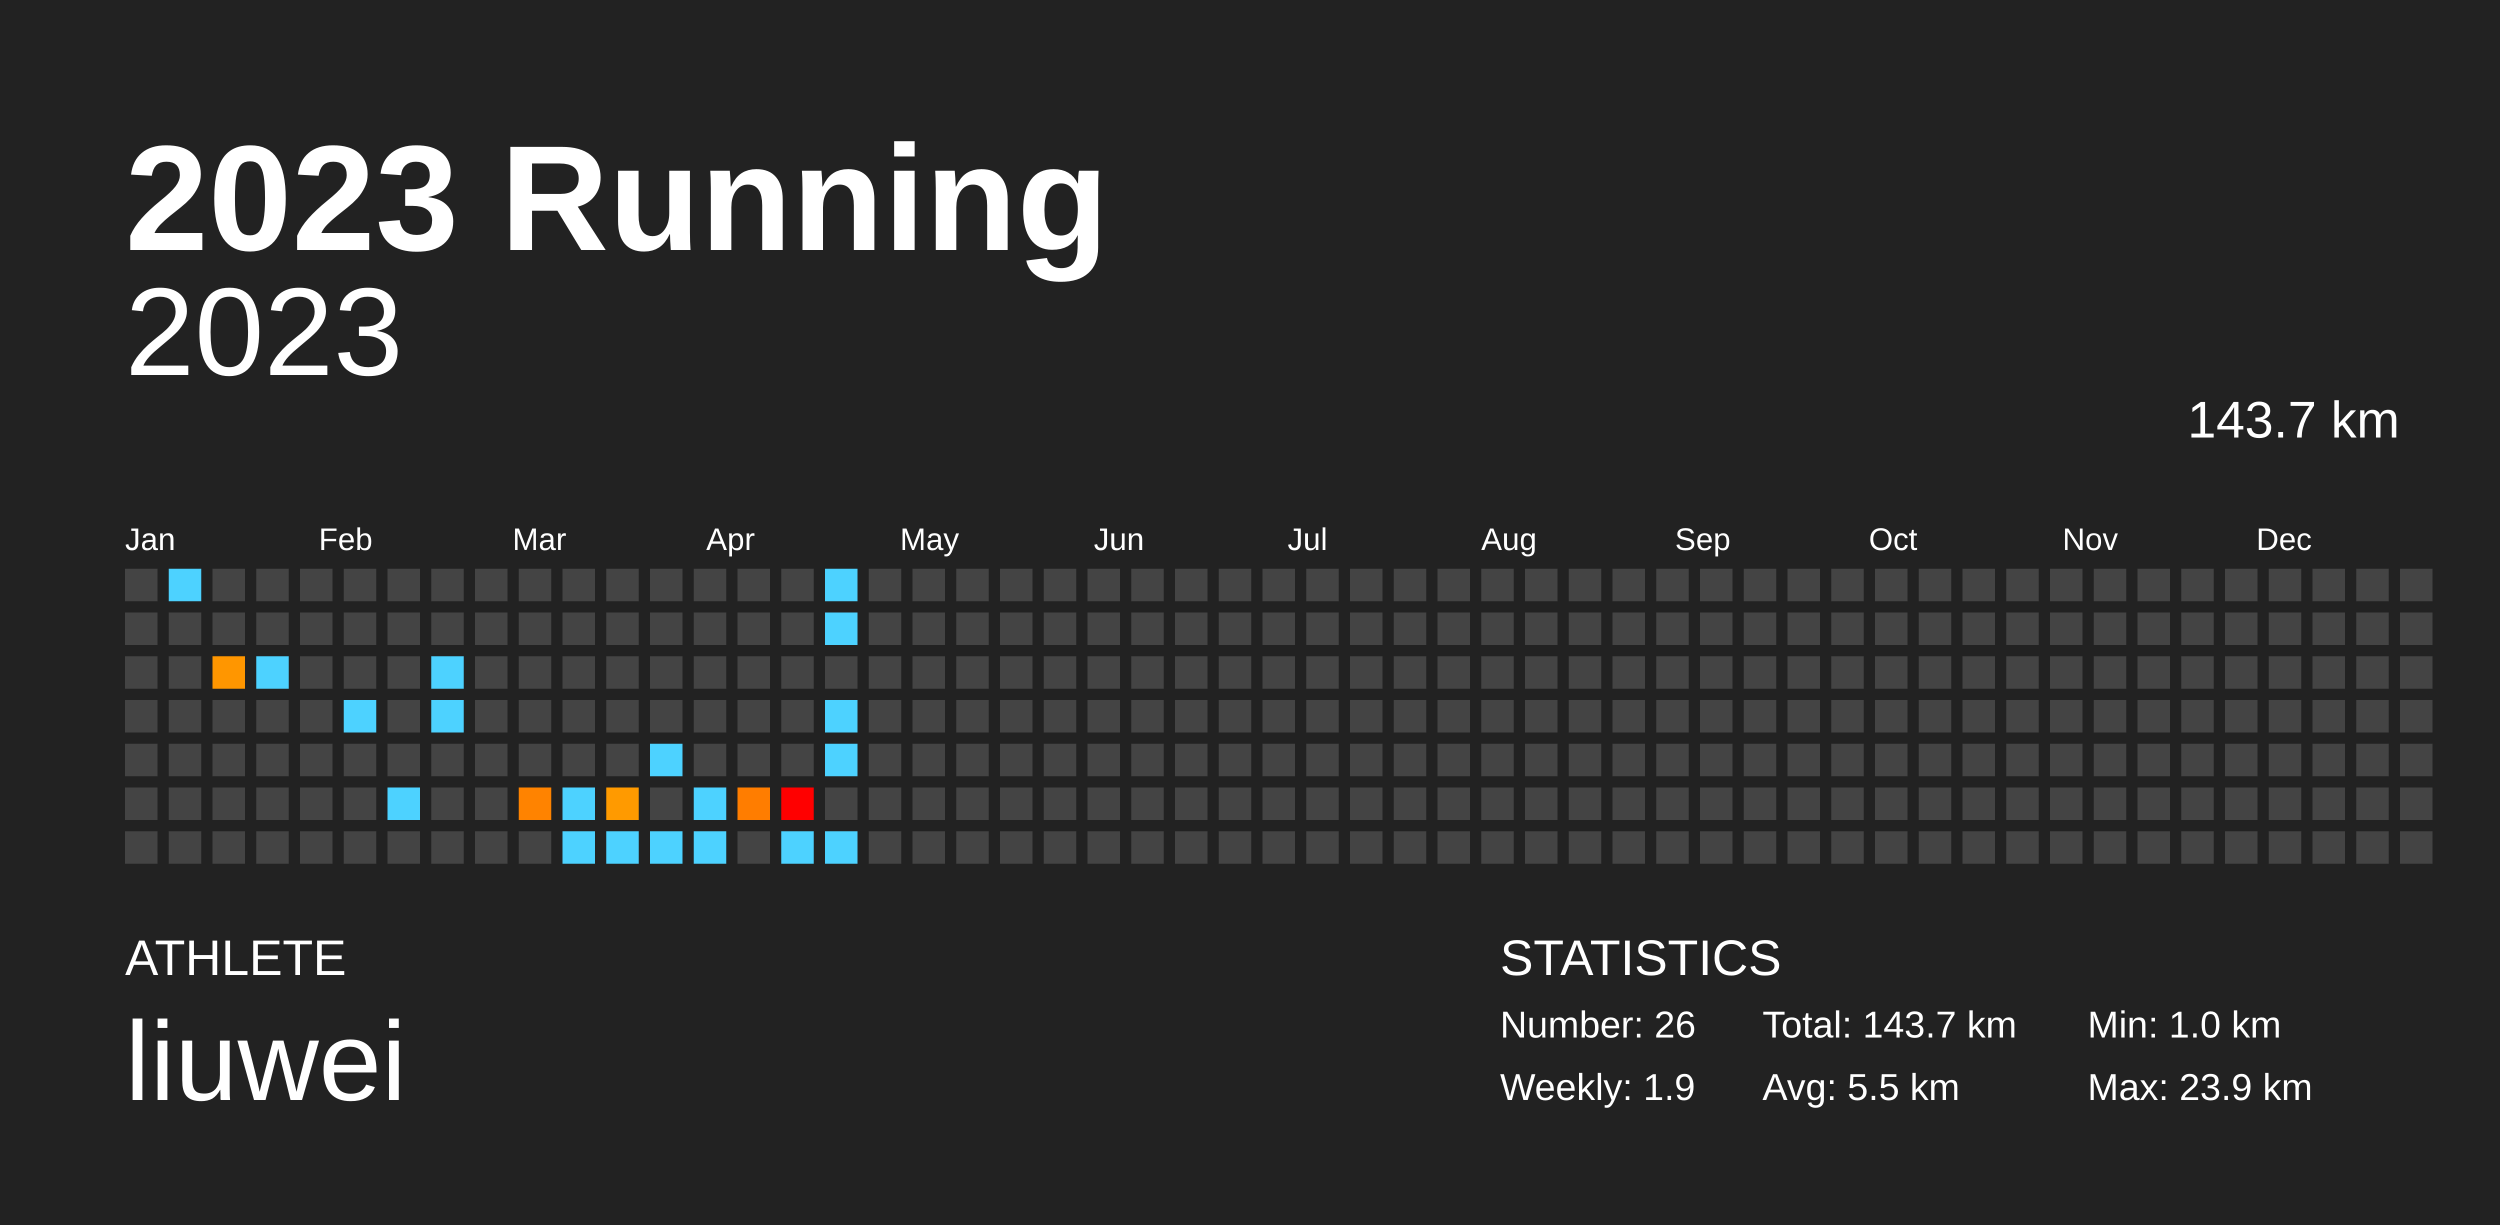
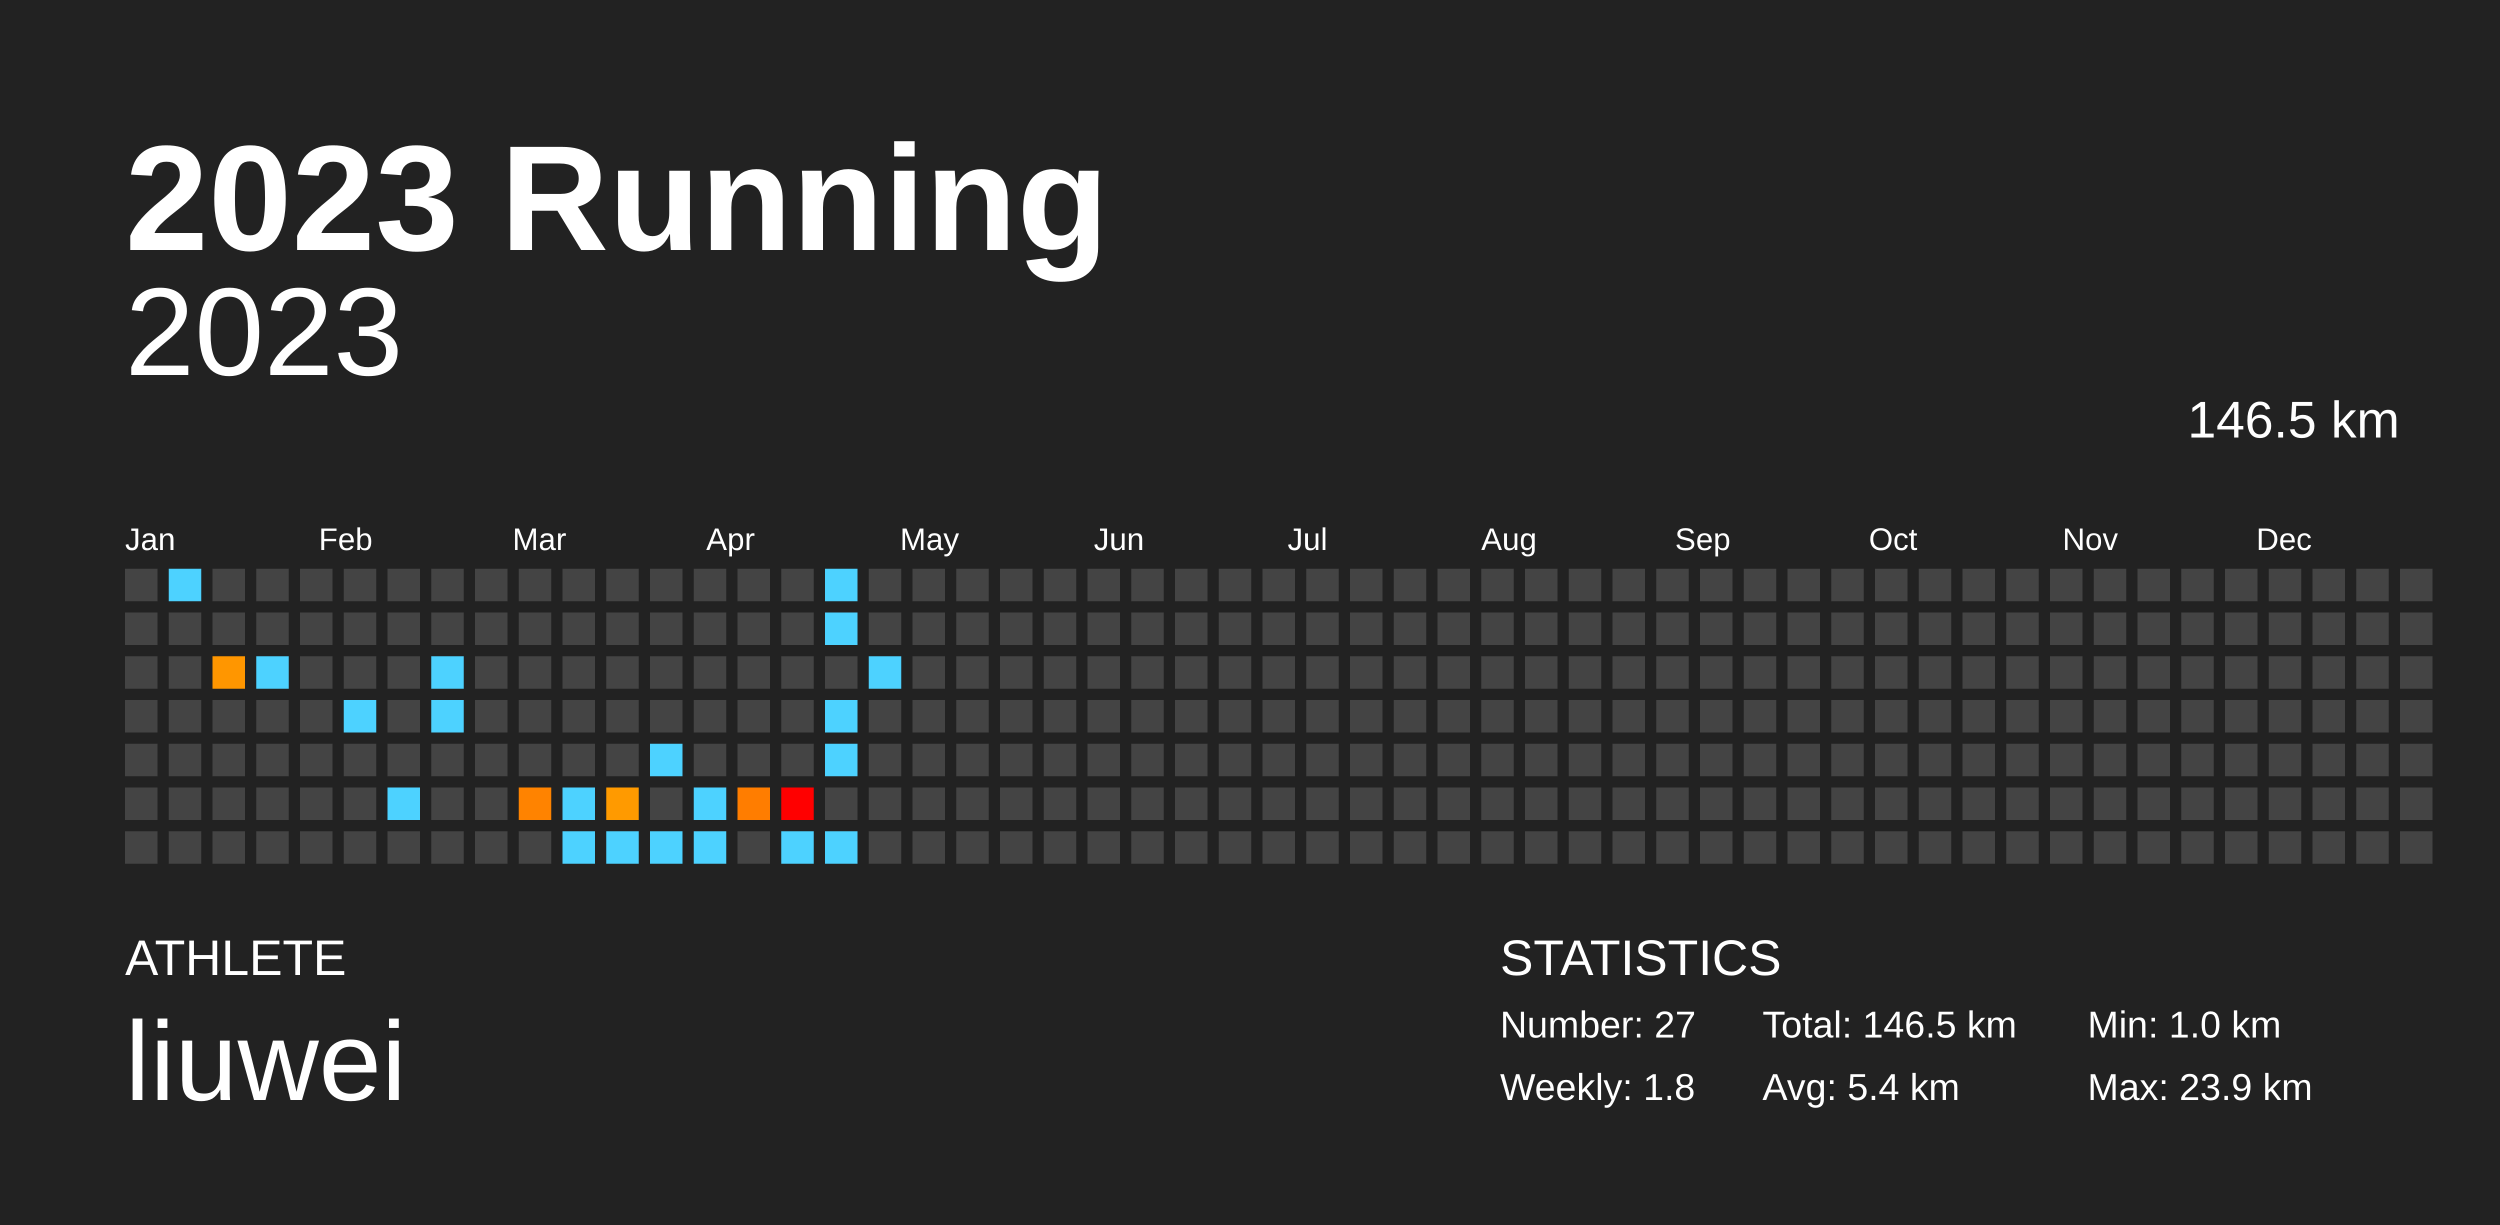
<svg xmlns="http://www.w3.org/2000/svg" baseProfile="full" height="98mm" version="1.1" viewBox="0,0,200,98" width="200mm">
  <defs />
  <rect fill="#222222" height="98" width="200" x="0" y="0" />
  <text fill="#FFFFFF" style="font-size:12px; font-family:Arial; font-weight:bold;" x="10" y="20">2023 Running</text>
  <text fill="#FFFFFF" style="font-size:4px; font-family:Arial" x="10" y="78">ATHLETE</text>
  <text fill="#FFFFFF" style="font-size:9px; font-family:Arial" x="10" y="88">liuwei</text>
  <text fill="#FFFFFF" style="font-size:4px; font-family:Arial" x="120" y="78">STATISTICS</text>
-   <text fill="#FFFFFF" style="font-size:3px; font-family:Arial" x="120" y="83">Number: 26</text>
-   <text fill="#FFFFFF" style="font-size:3px; font-family:Arial" x="120" y="88">Weekly: 1.9</text>
-   <text fill="#FFFFFF" style="font-size:3px; font-family:Arial" x="141" y="83">Total: 143.7 km</text>
-   <text fill="#FFFFFF" style="font-size:3px; font-family:Arial" x="141" y="88">Avg: 5.5 km</text>
+   <text fill="#FFFFFF" style="font-size:3px; font-family:Arial" x="120" y="83">Number: 27</text>
+   <text fill="#FFFFFF" style="font-size:3px; font-family:Arial" x="120" y="88">Weekly: 1.8</text>
+   <text fill="#FFFFFF" style="font-size:3px; font-family:Arial" x="141" y="83">Total: 146.5 km</text>
+   <text fill="#FFFFFF" style="font-size:3px; font-family:Arial" x="141" y="88">Avg: 5.4 km</text>
  <text fill="#FFFFFF" style="font-size:3px; font-family:Arial" x="167" y="83">Min: 1.0 km</text>
  <text fill="#FFFFFF" style="font-size:3px; font-family:Arial" x="167" y="88">Max: 23.9 km</text>
  <text alignment-baseline="hanging" fill="#FFFFFF" style="font-size:10.0px; font-family:Arial;" x="10" y="30">2023</text>
-   <text alignment-baseline="hanging" fill="#FFFFFF" style="font-size:4.125px; font-family:Arial;" x="175" y="35">143.7 km</text>
+   <text alignment-baseline="hanging" fill="#FFFFFF" style="font-size:4.125px; font-family:Arial;" x="175" y="35">146.5 km</text>
  <text fill="#FFFFFF" style="font-size:2.5px; font-family:Arial" x="10.0" y="44">Jan</text>
  <text fill="#FFFFFF" style="font-size:2.5px; font-family:Arial" x="25.5" y="44">Feb</text>
  <text fill="#FFFFFF" style="font-size:2.5px; font-family:Arial" x="41.0" y="44">Mar</text>
  <text fill="#FFFFFF" style="font-size:2.5px; font-family:Arial" x="56.5" y="44">Apr</text>
  <text fill="#FFFFFF" style="font-size:2.5px; font-family:Arial" x="72.0" y="44">May</text>
  <text fill="#FFFFFF" style="font-size:2.5px; font-family:Arial" x="87.5" y="44">Jun</text>
  <text fill="#FFFFFF" style="font-size:2.5px; font-family:Arial" x="103.0" y="44">Jul</text>
  <text fill="#FFFFFF" style="font-size:2.5px; font-family:Arial" x="118.5" y="44">Aug</text>
  <text fill="#FFFFFF" style="font-size:2.5px; font-family:Arial" x="134.0" y="44">Sep</text>
  <text fill="#FFFFFF" style="font-size:2.5px; font-family:Arial" x="149.5" y="44">Oct</text>
  <text fill="#FFFFFF" style="font-size:2.5px; font-family:Arial" x="165.0" y="44">Nov</text>
  <text fill="#FFFFFF" style="font-size:2.5px; font-family:Arial" x="180.5" y="44">Dec</text>
  <rect fill="#444444" height="2.6" width="2.6" x="10.0" y="45.5" />
  <rect fill="#444444" height="2.6" width="2.6" x="10.0" y="49.0" />
  <rect fill="#444444" height="2.6" width="2.6" x="10.0" y="52.5" />
  <rect fill="#444444" height="2.6" width="2.6" x="10.0" y="56.0" />
  <rect fill="#444444" height="2.6" width="2.6" x="10.0" y="59.5" />
  <rect fill="#444444" height="2.6" width="2.6" x="10.0" y="63.0" />
  <rect fill="#444444" height="2.6" width="2.6" x="10.0" y="66.5" />
  <rect fill="#4dd2ff" height="2.6" width="2.6" x="13.5" y="45.5" />
  <rect fill="#444444" height="2.6" width="2.6" x="13.5" y="49.0" />
  <rect fill="#444444" height="2.6" width="2.6" x="13.5" y="52.5" />
  <rect fill="#444444" height="2.6" width="2.6" x="13.5" y="56.0" />
  <rect fill="#444444" height="2.6" width="2.6" x="13.5" y="59.5" />
  <rect fill="#444444" height="2.6" width="2.6" x="13.5" y="63.0" />
  <rect fill="#444444" height="2.6" width="2.6" x="13.5" y="66.5" />
  <rect fill="#444444" height="2.6" width="2.6" x="17.0" y="45.5" />
  <rect fill="#444444" height="2.6" width="2.6" x="17.0" y="49.0" />
  <rect fill="#ff9600" height="2.6" width="2.6" x="17.0" y="52.5" />
  <rect fill="#444444" height="2.6" width="2.6" x="17.0" y="56.0" />
  <rect fill="#444444" height="2.6" width="2.6" x="17.0" y="59.5" />
  <rect fill="#444444" height="2.6" width="2.6" x="17.0" y="63.0" />
  <rect fill="#444444" height="2.6" width="2.6" x="17.0" y="66.5" />
  <rect fill="#444444" height="2.6" width="2.6" x="20.5" y="45.5" />
  <rect fill="#444444" height="2.6" width="2.6" x="20.5" y="49.0" />
  <rect fill="#4dd2ff" height="2.6" width="2.6" x="20.5" y="52.5" />
  <rect fill="#444444" height="2.6" width="2.6" x="20.5" y="56.0" />
  <rect fill="#444444" height="2.6" width="2.6" x="20.5" y="59.5" />
  <rect fill="#444444" height="2.6" width="2.6" x="20.5" y="63.0" />
  <rect fill="#444444" height="2.6" width="2.6" x="20.5" y="66.5" />
  <rect fill="#444444" height="2.6" width="2.6" x="24.0" y="45.5" />
  <rect fill="#444444" height="2.6" width="2.6" x="24.0" y="49.0" />
  <rect fill="#444444" height="2.6" width="2.6" x="24.0" y="52.5" />
  <rect fill="#444444" height="2.6" width="2.6" x="24.0" y="56.0" />
  <rect fill="#444444" height="2.6" width="2.6" x="24.0" y="59.5" />
  <rect fill="#444444" height="2.6" width="2.6" x="24.0" y="63.0" />
  <rect fill="#444444" height="2.6" width="2.6" x="24.0" y="66.5" />
  <rect fill="#444444" height="2.6" width="2.6" x="27.5" y="45.5" />
  <rect fill="#444444" height="2.6" width="2.6" x="27.5" y="49.0" />
  <rect fill="#444444" height="2.6" width="2.6" x="27.5" y="52.5" />
  <rect fill="#4dd2ff" height="2.6" width="2.6" x="27.5" y="56.0" />
  <rect fill="#444444" height="2.6" width="2.6" x="27.5" y="59.5" />
  <rect fill="#444444" height="2.6" width="2.6" x="27.5" y="63.0" />
  <rect fill="#444444" height="2.6" width="2.6" x="27.5" y="66.5" />
  <rect fill="#444444" height="2.6" width="2.6" x="31.0" y="45.5" />
  <rect fill="#444444" height="2.6" width="2.6" x="31.0" y="49.0" />
  <rect fill="#444444" height="2.6" width="2.6" x="31.0" y="52.5" />
  <rect fill="#444444" height="2.6" width="2.6" x="31.0" y="56.0" />
  <rect fill="#444444" height="2.6" width="2.6" x="31.0" y="59.5" />
  <rect fill="#4dd2ff" height="2.6" width="2.6" x="31.0" y="63.0" />
  <rect fill="#444444" height="2.6" width="2.6" x="31.0" y="66.5" />
  <rect fill="#444444" height="2.6" width="2.6" x="34.5" y="45.5" />
  <rect fill="#444444" height="2.6" width="2.6" x="34.5" y="49.0" />
  <rect fill="#4dd2ff" height="2.6" width="2.6" x="34.5" y="52.5" />
  <rect fill="#4dd2ff" height="2.6" width="2.6" x="34.5" y="56.0" />
  <rect fill="#444444" height="2.6" width="2.6" x="34.5" y="59.5" />
  <rect fill="#444444" height="2.6" width="2.6" x="34.5" y="63.0" />
  <rect fill="#444444" height="2.6" width="2.6" x="34.5" y="66.5" />
  <rect fill="#444444" height="2.6" width="2.6" x="38.0" y="45.5" />
  <rect fill="#444444" height="2.6" width="2.6" x="38.0" y="49.0" />
  <rect fill="#444444" height="2.6" width="2.6" x="38.0" y="52.5" />
  <rect fill="#444444" height="2.6" width="2.6" x="38.0" y="56.0" />
  <rect fill="#444444" height="2.6" width="2.6" x="38.0" y="59.5" />
  <rect fill="#444444" height="2.6" width="2.6" x="38.0" y="63.0" />
  <rect fill="#444444" height="2.6" width="2.6" x="38.0" y="66.5" />
  <rect fill="#444444" height="2.6" width="2.6" x="41.5" y="45.5" />
  <rect fill="#444444" height="2.6" width="2.6" x="41.5" y="49.0" />
  <rect fill="#444444" height="2.6" width="2.6" x="41.5" y="52.5" />
  <rect fill="#444444" height="2.6" width="2.6" x="41.5" y="56.0" />
  <rect fill="#444444" height="2.6" width="2.6" x="41.5" y="59.5" />
  <rect fill="#ff8300" height="2.6" width="2.6" x="41.5" y="63.0" />
  <rect fill="#444444" height="2.6" width="2.6" x="41.5" y="66.5" />
  <rect fill="#444444" height="2.6" width="2.6" x="45.0" y="45.5" />
  <rect fill="#444444" height="2.6" width="2.6" x="45.0" y="49.0" />
  <rect fill="#444444" height="2.6" width="2.6" x="45.0" y="52.5" />
  <rect fill="#444444" height="2.6" width="2.6" x="45.0" y="56.0" />
  <rect fill="#444444" height="2.6" width="2.6" x="45.0" y="59.5" />
  <rect fill="#4dd2ff" height="2.6" width="2.6" x="45.0" y="63.0" />
  <rect fill="#4dd2ff" height="2.6" width="2.6" x="45.0" y="66.5" />
  <rect fill="#444444" height="2.6" width="2.6" x="48.5" y="45.5" />
  <rect fill="#444444" height="2.6" width="2.6" x="48.5" y="49.0" />
  <rect fill="#444444" height="2.6" width="2.6" x="48.5" y="52.5" />
  <rect fill="#444444" height="2.6" width="2.6" x="48.5" y="56.0" />
  <rect fill="#444444" height="2.6" width="2.6" x="48.5" y="59.5" />
  <rect fill="#ff9a00" height="2.6" width="2.6" x="48.5" y="63.0" />
  <rect fill="#4dd2ff" height="2.6" width="2.6" x="48.5" y="66.5" />
  <rect fill="#444444" height="2.6" width="2.6" x="52.0" y="45.5" />
  <rect fill="#444444" height="2.6" width="2.6" x="52.0" y="49.0" />
  <rect fill="#444444" height="2.6" width="2.6" x="52.0" y="52.5" />
  <rect fill="#444444" height="2.6" width="2.6" x="52.0" y="56.0" />
  <rect fill="#4dd2ff" height="2.6" width="2.6" x="52.0" y="59.5" />
  <rect fill="#444444" height="2.6" width="2.6" x="52.0" y="63.0" />
  <rect fill="#4dd2ff" height="2.6" width="2.6" x="52.0" y="66.5" />
  <rect fill="#444444" height="2.6" width="2.6" x="55.5" y="45.5" />
  <rect fill="#444444" height="2.6" width="2.6" x="55.5" y="49.0" />
  <rect fill="#444444" height="2.6" width="2.6" x="55.5" y="52.5" />
  <rect fill="#444444" height="2.6" width="2.6" x="55.5" y="56.0" />
  <rect fill="#444444" height="2.6" width="2.6" x="55.5" y="59.5" />
  <rect fill="#4dd2ff" height="2.6" width="2.6" x="55.5" y="63.0" />
  <rect fill="#4dd2ff" height="2.6" width="2.6" x="55.5" y="66.5" />
  <rect fill="#444444" height="2.6" width="2.6" x="59.0" y="45.5" />
  <rect fill="#444444" height="2.6" width="2.6" x="59.0" y="49.0" />
  <rect fill="#444444" height="2.6" width="2.6" x="59.0" y="52.5" />
  <rect fill="#444444" height="2.6" width="2.6" x="59.0" y="56.0" />
  <rect fill="#444444" height="2.6" width="2.6" x="59.0" y="59.5" />
  <rect fill="#ff7d00" height="2.6" width="2.6" x="59.0" y="63.0" />
  <rect fill="#444444" height="2.6" width="2.6" x="59.0" y="66.5" />
  <rect fill="#444444" height="2.6" width="2.6" x="62.5" y="45.5" />
  <rect fill="#444444" height="2.6" width="2.6" x="62.5" y="49.0" />
  <rect fill="#444444" height="2.6" width="2.6" x="62.5" y="52.5" />
  <rect fill="#444444" height="2.6" width="2.6" x="62.5" y="56.0" />
  <rect fill="#444444" height="2.6" width="2.6" x="62.5" y="59.5" />
  <rect fill="red" height="2.6" width="2.6" x="62.5" y="63.0" />
  <rect fill="#4dd2ff" height="2.6" width="2.6" x="62.5" y="66.5" />
  <rect fill="#4dd2ff" height="2.6" width="2.6" x="66.0" y="45.5" />
  <rect fill="#4dd2ff" height="2.6" width="2.6" x="66.0" y="49.0" />
  <rect fill="#444444" height="2.6" width="2.6" x="66.0" y="52.5" />
  <rect fill="#4dd2ff" height="2.6" width="2.6" x="66.0" y="56.0" />
  <rect fill="#4dd2ff" height="2.6" width="2.6" x="66.0" y="59.5" />
  <rect fill="#444444" height="2.6" width="2.6" x="66.0" y="63.0" />
  <rect fill="#4dd2ff" height="2.6" width="2.6" x="66.0" y="66.5" />
  <rect fill="#444444" height="2.6" width="2.6" x="69.5" y="45.5" />
  <rect fill="#444444" height="2.6" width="2.6" x="69.5" y="49.0" />
-   <rect fill="#444444" height="2.6" width="2.6" x="69.5" y="52.5" />
+   <rect fill="#4dd2ff" height="2.6" width="2.6" x="69.5" y="52.5" />
  <rect fill="#444444" height="2.6" width="2.6" x="69.5" y="56.0" />
  <rect fill="#444444" height="2.6" width="2.6" x="69.5" y="59.5" />
  <rect fill="#444444" height="2.6" width="2.6" x="69.5" y="63.0" />
  <rect fill="#444444" height="2.6" width="2.6" x="69.5" y="66.5" />
  <rect fill="#444444" height="2.6" width="2.6" x="73.0" y="45.5" />
  <rect fill="#444444" height="2.6" width="2.6" x="73.0" y="49.0" />
  <rect fill="#444444" height="2.6" width="2.6" x="73.0" y="52.5" />
  <rect fill="#444444" height="2.6" width="2.6" x="73.0" y="56.0" />
  <rect fill="#444444" height="2.6" width="2.6" x="73.0" y="59.5" />
  <rect fill="#444444" height="2.6" width="2.6" x="73.0" y="63.0" />
  <rect fill="#444444" height="2.6" width="2.6" x="73.0" y="66.5" />
  <rect fill="#444444" height="2.6" width="2.6" x="76.5" y="45.5" />
  <rect fill="#444444" height="2.6" width="2.6" x="76.5" y="49.0" />
  <rect fill="#444444" height="2.6" width="2.6" x="76.5" y="52.5" />
  <rect fill="#444444" height="2.6" width="2.6" x="76.5" y="56.0" />
  <rect fill="#444444" height="2.6" width="2.6" x="76.5" y="59.5" />
  <rect fill="#444444" height="2.6" width="2.6" x="76.5" y="63.0" />
  <rect fill="#444444" height="2.6" width="2.6" x="76.5" y="66.5" />
  <rect fill="#444444" height="2.6" width="2.6" x="80.0" y="45.5" />
  <rect fill="#444444" height="2.6" width="2.6" x="80.0" y="49.0" />
  <rect fill="#444444" height="2.6" width="2.6" x="80.0" y="52.5" />
  <rect fill="#444444" height="2.6" width="2.6" x="80.0" y="56.0" />
  <rect fill="#444444" height="2.6" width="2.6" x="80.0" y="59.5" />
  <rect fill="#444444" height="2.6" width="2.6" x="80.0" y="63.0" />
  <rect fill="#444444" height="2.6" width="2.6" x="80.0" y="66.5" />
  <rect fill="#444444" height="2.6" width="2.6" x="83.5" y="45.5" />
  <rect fill="#444444" height="2.6" width="2.6" x="83.5" y="49.0" />
  <rect fill="#444444" height="2.6" width="2.6" x="83.5" y="52.5" />
  <rect fill="#444444" height="2.6" width="2.6" x="83.5" y="56.0" />
  <rect fill="#444444" height="2.6" width="2.6" x="83.5" y="59.5" />
  <rect fill="#444444" height="2.6" width="2.6" x="83.5" y="63.0" />
  <rect fill="#444444" height="2.6" width="2.6" x="83.5" y="66.5" />
  <rect fill="#444444" height="2.6" width="2.6" x="87.0" y="45.5" />
  <rect fill="#444444" height="2.6" width="2.6" x="87.0" y="49.0" />
  <rect fill="#444444" height="2.6" width="2.6" x="87.0" y="52.5" />
  <rect fill="#444444" height="2.6" width="2.6" x="87.0" y="56.0" />
  <rect fill="#444444" height="2.6" width="2.6" x="87.0" y="59.5" />
  <rect fill="#444444" height="2.6" width="2.6" x="87.0" y="63.0" />
  <rect fill="#444444" height="2.6" width="2.6" x="87.0" y="66.5" />
  <rect fill="#444444" height="2.6" width="2.6" x="90.5" y="45.5" />
  <rect fill="#444444" height="2.6" width="2.6" x="90.5" y="49.0" />
  <rect fill="#444444" height="2.6" width="2.6" x="90.5" y="52.5" />
  <rect fill="#444444" height="2.6" width="2.6" x="90.5" y="56.0" />
  <rect fill="#444444" height="2.6" width="2.6" x="90.5" y="59.5" />
  <rect fill="#444444" height="2.6" width="2.6" x="90.5" y="63.0" />
  <rect fill="#444444" height="2.6" width="2.6" x="90.5" y="66.5" />
  <rect fill="#444444" height="2.6" width="2.6" x="94.0" y="45.5" />
  <rect fill="#444444" height="2.6" width="2.6" x="94.0" y="49.0" />
  <rect fill="#444444" height="2.6" width="2.6" x="94.0" y="52.5" />
  <rect fill="#444444" height="2.6" width="2.6" x="94.0" y="56.0" />
  <rect fill="#444444" height="2.6" width="2.6" x="94.0" y="59.5" />
  <rect fill="#444444" height="2.6" width="2.6" x="94.0" y="63.0" />
  <rect fill="#444444" height="2.6" width="2.6" x="94.0" y="66.5" />
  <rect fill="#444444" height="2.6" width="2.6" x="97.5" y="45.5" />
  <rect fill="#444444" height="2.6" width="2.6" x="97.5" y="49.0" />
  <rect fill="#444444" height="2.6" width="2.6" x="97.5" y="52.5" />
  <rect fill="#444444" height="2.6" width="2.6" x="97.5" y="56.0" />
  <rect fill="#444444" height="2.6" width="2.6" x="97.5" y="59.5" />
  <rect fill="#444444" height="2.6" width="2.6" x="97.5" y="63.0" />
  <rect fill="#444444" height="2.6" width="2.6" x="97.5" y="66.5" />
  <rect fill="#444444" height="2.6" width="2.6" x="101.0" y="45.5" />
  <rect fill="#444444" height="2.6" width="2.6" x="101.0" y="49.0" />
  <rect fill="#444444" height="2.6" width="2.6" x="101.0" y="52.5" />
  <rect fill="#444444" height="2.6" width="2.6" x="101.0" y="56.0" />
  <rect fill="#444444" height="2.6" width="2.6" x="101.0" y="59.5" />
  <rect fill="#444444" height="2.6" width="2.6" x="101.0" y="63.0" />
  <rect fill="#444444" height="2.6" width="2.6" x="101.0" y="66.5" />
  <rect fill="#444444" height="2.6" width="2.6" x="104.5" y="45.5" />
  <rect fill="#444444" height="2.6" width="2.6" x="104.5" y="49.0" />
  <rect fill="#444444" height="2.6" width="2.6" x="104.5" y="52.5" />
  <rect fill="#444444" height="2.6" width="2.6" x="104.5" y="56.0" />
  <rect fill="#444444" height="2.6" width="2.6" x="104.5" y="59.5" />
  <rect fill="#444444" height="2.6" width="2.6" x="104.5" y="63.0" />
  <rect fill="#444444" height="2.6" width="2.6" x="104.5" y="66.5" />
  <rect fill="#444444" height="2.6" width="2.6" x="108.0" y="45.5" />
  <rect fill="#444444" height="2.6" width="2.6" x="108.0" y="49.0" />
  <rect fill="#444444" height="2.6" width="2.6" x="108.0" y="52.5" />
  <rect fill="#444444" height="2.6" width="2.6" x="108.0" y="56.0" />
  <rect fill="#444444" height="2.6" width="2.6" x="108.0" y="59.5" />
  <rect fill="#444444" height="2.6" width="2.6" x="108.0" y="63.0" />
  <rect fill="#444444" height="2.6" width="2.6" x="108.0" y="66.5" />
  <rect fill="#444444" height="2.6" width="2.6" x="111.5" y="45.5" />
  <rect fill="#444444" height="2.6" width="2.6" x="111.5" y="49.0" />
  <rect fill="#444444" height="2.6" width="2.6" x="111.5" y="52.5" />
  <rect fill="#444444" height="2.6" width="2.6" x="111.5" y="56.0" />
  <rect fill="#444444" height="2.6" width="2.6" x="111.5" y="59.5" />
  <rect fill="#444444" height="2.6" width="2.6" x="111.5" y="63.0" />
  <rect fill="#444444" height="2.6" width="2.6" x="111.5" y="66.5" />
  <rect fill="#444444" height="2.6" width="2.6" x="115.0" y="45.5" />
  <rect fill="#444444" height="2.6" width="2.6" x="115.0" y="49.0" />
  <rect fill="#444444" height="2.6" width="2.6" x="115.0" y="52.5" />
  <rect fill="#444444" height="2.6" width="2.6" x="115.0" y="56.0" />
  <rect fill="#444444" height="2.6" width="2.6" x="115.0" y="59.5" />
  <rect fill="#444444" height="2.6" width="2.6" x="115.0" y="63.0" />
  <rect fill="#444444" height="2.6" width="2.6" x="115.0" y="66.5" />
  <rect fill="#444444" height="2.6" width="2.6" x="118.5" y="45.5" />
  <rect fill="#444444" height="2.6" width="2.6" x="118.5" y="49.0" />
  <rect fill="#444444" height="2.6" width="2.6" x="118.5" y="52.5" />
  <rect fill="#444444" height="2.6" width="2.6" x="118.5" y="56.0" />
  <rect fill="#444444" height="2.6" width="2.6" x="118.5" y="59.5" />
  <rect fill="#444444" height="2.6" width="2.6" x="118.5" y="63.0" />
  <rect fill="#444444" height="2.6" width="2.6" x="118.5" y="66.5" />
  <rect fill="#444444" height="2.6" width="2.6" x="122.0" y="45.5" />
  <rect fill="#444444" height="2.6" width="2.6" x="122.0" y="49.0" />
  <rect fill="#444444" height="2.6" width="2.6" x="122.0" y="52.5" />
  <rect fill="#444444" height="2.6" width="2.6" x="122.0" y="56.0" />
  <rect fill="#444444" height="2.6" width="2.6" x="122.0" y="59.5" />
  <rect fill="#444444" height="2.6" width="2.6" x="122.0" y="63.0" />
  <rect fill="#444444" height="2.6" width="2.6" x="122.0" y="66.5" />
  <rect fill="#444444" height="2.6" width="2.6" x="125.5" y="45.5" />
  <rect fill="#444444" height="2.6" width="2.6" x="125.5" y="49.0" />
  <rect fill="#444444" height="2.6" width="2.6" x="125.5" y="52.5" />
  <rect fill="#444444" height="2.6" width="2.6" x="125.5" y="56.0" />
  <rect fill="#444444" height="2.6" width="2.6" x="125.5" y="59.5" />
  <rect fill="#444444" height="2.6" width="2.6" x="125.5" y="63.0" />
  <rect fill="#444444" height="2.6" width="2.6" x="125.5" y="66.5" />
  <rect fill="#444444" height="2.6" width="2.6" x="129.0" y="45.5" />
  <rect fill="#444444" height="2.6" width="2.6" x="129.0" y="49.0" />
  <rect fill="#444444" height="2.6" width="2.6" x="129.0" y="52.5" />
  <rect fill="#444444" height="2.6" width="2.6" x="129.0" y="56.0" />
  <rect fill="#444444" height="2.6" width="2.6" x="129.0" y="59.5" />
  <rect fill="#444444" height="2.6" width="2.6" x="129.0" y="63.0" />
  <rect fill="#444444" height="2.6" width="2.6" x="129.0" y="66.5" />
  <rect fill="#444444" height="2.6" width="2.6" x="132.5" y="45.5" />
  <rect fill="#444444" height="2.6" width="2.6" x="132.5" y="49.0" />
  <rect fill="#444444" height="2.6" width="2.6" x="132.5" y="52.5" />
  <rect fill="#444444" height="2.6" width="2.6" x="132.5" y="56.0" />
  <rect fill="#444444" height="2.6" width="2.6" x="132.5" y="59.5" />
  <rect fill="#444444" height="2.6" width="2.6" x="132.5" y="63.0" />
  <rect fill="#444444" height="2.6" width="2.6" x="132.5" y="66.5" />
  <rect fill="#444444" height="2.6" width="2.6" x="136.0" y="45.5" />
  <rect fill="#444444" height="2.6" width="2.6" x="136.0" y="49.0" />
  <rect fill="#444444" height="2.6" width="2.6" x="136.0" y="52.5" />
  <rect fill="#444444" height="2.6" width="2.6" x="136.0" y="56.0" />
  <rect fill="#444444" height="2.6" width="2.6" x="136.0" y="59.5" />
  <rect fill="#444444" height="2.6" width="2.6" x="136.0" y="63.0" />
  <rect fill="#444444" height="2.6" width="2.6" x="136.0" y="66.5" />
  <rect fill="#444444" height="2.6" width="2.6" x="139.5" y="45.5" />
  <rect fill="#444444" height="2.6" width="2.6" x="139.5" y="49.0" />
  <rect fill="#444444" height="2.6" width="2.6" x="139.5" y="52.5" />
  <rect fill="#444444" height="2.6" width="2.6" x="139.5" y="56.0" />
  <rect fill="#444444" height="2.6" width="2.6" x="139.5" y="59.5" />
  <rect fill="#444444" height="2.6" width="2.6" x="139.5" y="63.0" />
  <rect fill="#444444" height="2.6" width="2.6" x="139.5" y="66.5" />
  <rect fill="#444444" height="2.6" width="2.6" x="143.0" y="45.5" />
  <rect fill="#444444" height="2.6" width="2.6" x="143.0" y="49.0" />
  <rect fill="#444444" height="2.6" width="2.6" x="143.0" y="52.5" />
  <rect fill="#444444" height="2.6" width="2.6" x="143.0" y="56.0" />
  <rect fill="#444444" height="2.6" width="2.6" x="143.0" y="59.5" />
  <rect fill="#444444" height="2.6" width="2.6" x="143.0" y="63.0" />
  <rect fill="#444444" height="2.6" width="2.6" x="143.0" y="66.5" />
  <rect fill="#444444" height="2.6" width="2.6" x="146.5" y="45.5" />
  <rect fill="#444444" height="2.6" width="2.6" x="146.5" y="49.0" />
  <rect fill="#444444" height="2.6" width="2.6" x="146.5" y="52.5" />
  <rect fill="#444444" height="2.6" width="2.6" x="146.5" y="56.0" />
  <rect fill="#444444" height="2.6" width="2.6" x="146.5" y="59.5" />
  <rect fill="#444444" height="2.6" width="2.6" x="146.5" y="63.0" />
  <rect fill="#444444" height="2.6" width="2.6" x="146.5" y="66.5" />
  <rect fill="#444444" height="2.6" width="2.6" x="150.0" y="45.5" />
  <rect fill="#444444" height="2.6" width="2.6" x="150.0" y="49.0" />
  <rect fill="#444444" height="2.6" width="2.6" x="150.0" y="52.5" />
  <rect fill="#444444" height="2.6" width="2.6" x="150.0" y="56.0" />
  <rect fill="#444444" height="2.6" width="2.6" x="150.0" y="59.5" />
  <rect fill="#444444" height="2.6" width="2.6" x="150.0" y="63.0" />
  <rect fill="#444444" height="2.6" width="2.6" x="150.0" y="66.5" />
  <rect fill="#444444" height="2.6" width="2.6" x="153.5" y="45.5" />
  <rect fill="#444444" height="2.6" width="2.6" x="153.5" y="49.0" />
  <rect fill="#444444" height="2.6" width="2.6" x="153.5" y="52.5" />
  <rect fill="#444444" height="2.6" width="2.6" x="153.5" y="56.0" />
  <rect fill="#444444" height="2.6" width="2.6" x="153.5" y="59.5" />
  <rect fill="#444444" height="2.6" width="2.6" x="153.5" y="63.0" />
  <rect fill="#444444" height="2.6" width="2.6" x="153.5" y="66.5" />
  <rect fill="#444444" height="2.6" width="2.6" x="157.0" y="45.5" />
  <rect fill="#444444" height="2.6" width="2.6" x="157.0" y="49.0" />
  <rect fill="#444444" height="2.6" width="2.6" x="157.0" y="52.5" />
  <rect fill="#444444" height="2.6" width="2.6" x="157.0" y="56.0" />
  <rect fill="#444444" height="2.6" width="2.6" x="157.0" y="59.5" />
  <rect fill="#444444" height="2.6" width="2.6" x="157.0" y="63.0" />
  <rect fill="#444444" height="2.6" width="2.6" x="157.0" y="66.5" />
  <rect fill="#444444" height="2.6" width="2.6" x="160.5" y="45.5" />
  <rect fill="#444444" height="2.6" width="2.6" x="160.5" y="49.0" />
  <rect fill="#444444" height="2.6" width="2.6" x="160.5" y="52.5" />
  <rect fill="#444444" height="2.6" width="2.6" x="160.5" y="56.0" />
  <rect fill="#444444" height="2.6" width="2.6" x="160.5" y="59.5" />
  <rect fill="#444444" height="2.6" width="2.6" x="160.5" y="63.0" />
  <rect fill="#444444" height="2.6" width="2.6" x="160.5" y="66.5" />
  <rect fill="#444444" height="2.6" width="2.6" x="164.0" y="45.5" />
  <rect fill="#444444" height="2.6" width="2.6" x="164.0" y="49.0" />
  <rect fill="#444444" height="2.6" width="2.6" x="164.0" y="52.5" />
  <rect fill="#444444" height="2.6" width="2.6" x="164.0" y="56.0" />
  <rect fill="#444444" height="2.6" width="2.6" x="164.0" y="59.5" />
  <rect fill="#444444" height="2.6" width="2.6" x="164.0" y="63.0" />
  <rect fill="#444444" height="2.6" width="2.6" x="164.0" y="66.5" />
  <rect fill="#444444" height="2.6" width="2.6" x="167.5" y="45.5" />
  <rect fill="#444444" height="2.6" width="2.6" x="167.5" y="49.0" />
  <rect fill="#444444" height="2.6" width="2.6" x="167.5" y="52.5" />
  <rect fill="#444444" height="2.6" width="2.6" x="167.5" y="56.0" />
  <rect fill="#444444" height="2.6" width="2.6" x="167.5" y="59.5" />
  <rect fill="#444444" height="2.6" width="2.6" x="167.5" y="63.0" />
  <rect fill="#444444" height="2.6" width="2.6" x="167.5" y="66.5" />
  <rect fill="#444444" height="2.6" width="2.6" x="171.0" y="45.5" />
  <rect fill="#444444" height="2.6" width="2.6" x="171.0" y="49.0" />
  <rect fill="#444444" height="2.6" width="2.6" x="171.0" y="52.5" />
  <rect fill="#444444" height="2.6" width="2.6" x="171.0" y="56.0" />
  <rect fill="#444444" height="2.6" width="2.6" x="171.0" y="59.5" />
  <rect fill="#444444" height="2.6" width="2.6" x="171.0" y="63.0" />
  <rect fill="#444444" height="2.6" width="2.6" x="171.0" y="66.5" />
  <rect fill="#444444" height="2.6" width="2.6" x="174.5" y="45.5" />
  <rect fill="#444444" height="2.6" width="2.6" x="174.5" y="49.0" />
  <rect fill="#444444" height="2.6" width="2.6" x="174.5" y="52.5" />
  <rect fill="#444444" height="2.6" width="2.6" x="174.5" y="56.0" />
  <rect fill="#444444" height="2.6" width="2.6" x="174.5" y="59.5" />
  <rect fill="#444444" height="2.6" width="2.6" x="174.5" y="63.0" />
  <rect fill="#444444" height="2.6" width="2.6" x="174.5" y="66.5" />
  <rect fill="#444444" height="2.6" width="2.6" x="178.0" y="45.5" />
  <rect fill="#444444" height="2.6" width="2.6" x="178.0" y="49.0" />
  <rect fill="#444444" height="2.6" width="2.6" x="178.0" y="52.5" />
  <rect fill="#444444" height="2.6" width="2.6" x="178.0" y="56.0" />
  <rect fill="#444444" height="2.6" width="2.6" x="178.0" y="59.5" />
  <rect fill="#444444" height="2.6" width="2.6" x="178.0" y="63.0" />
  <rect fill="#444444" height="2.6" width="2.6" x="178.0" y="66.5" />
  <rect fill="#444444" height="2.6" width="2.6" x="181.5" y="45.5" />
  <rect fill="#444444" height="2.6" width="2.6" x="181.5" y="49.0" />
  <rect fill="#444444" height="2.6" width="2.6" x="181.5" y="52.5" />
  <rect fill="#444444" height="2.6" width="2.6" x="181.5" y="56.0" />
  <rect fill="#444444" height="2.6" width="2.6" x="181.5" y="59.5" />
  <rect fill="#444444" height="2.6" width="2.6" x="181.5" y="63.0" />
  <rect fill="#444444" height="2.6" width="2.6" x="181.5" y="66.5" />
  <rect fill="#444444" height="2.6" width="2.6" x="185.0" y="45.5" />
  <rect fill="#444444" height="2.6" width="2.6" x="185.0" y="49.0" />
  <rect fill="#444444" height="2.6" width="2.6" x="185.0" y="52.5" />
  <rect fill="#444444" height="2.6" width="2.6" x="185.0" y="56.0" />
  <rect fill="#444444" height="2.6" width="2.6" x="185.0" y="59.5" />
  <rect fill="#444444" height="2.6" width="2.6" x="185.0" y="63.0" />
  <rect fill="#444444" height="2.6" width="2.6" x="185.0" y="66.5" />
  <rect fill="#444444" height="2.6" width="2.6" x="188.5" y="45.5" />
  <rect fill="#444444" height="2.6" width="2.6" x="188.5" y="49.0" />
  <rect fill="#444444" height="2.6" width="2.6" x="188.5" y="52.5" />
  <rect fill="#444444" height="2.6" width="2.6" x="188.5" y="56.0" />
  <rect fill="#444444" height="2.6" width="2.6" x="188.5" y="59.5" />
  <rect fill="#444444" height="2.6" width="2.6" x="188.5" y="63.0" />
  <rect fill="#444444" height="2.6" width="2.6" x="188.5" y="66.5" />
  <rect fill="#444444" height="2.6" width="2.6" x="192.0" y="45.5" />
  <rect fill="#444444" height="2.6" width="2.6" x="192.0" y="49.0" />
  <rect fill="#444444" height="2.6" width="2.6" x="192.0" y="52.5" />
  <rect fill="#444444" height="2.6" width="2.6" x="192.0" y="56.0" />
  <rect fill="#444444" height="2.6" width="2.6" x="192.0" y="59.5" />
  <rect fill="#444444" height="2.6" width="2.6" x="192.0" y="63.0" />
  <rect fill="#444444" height="2.6" width="2.6" x="192.0" y="66.5" />
</svg>
